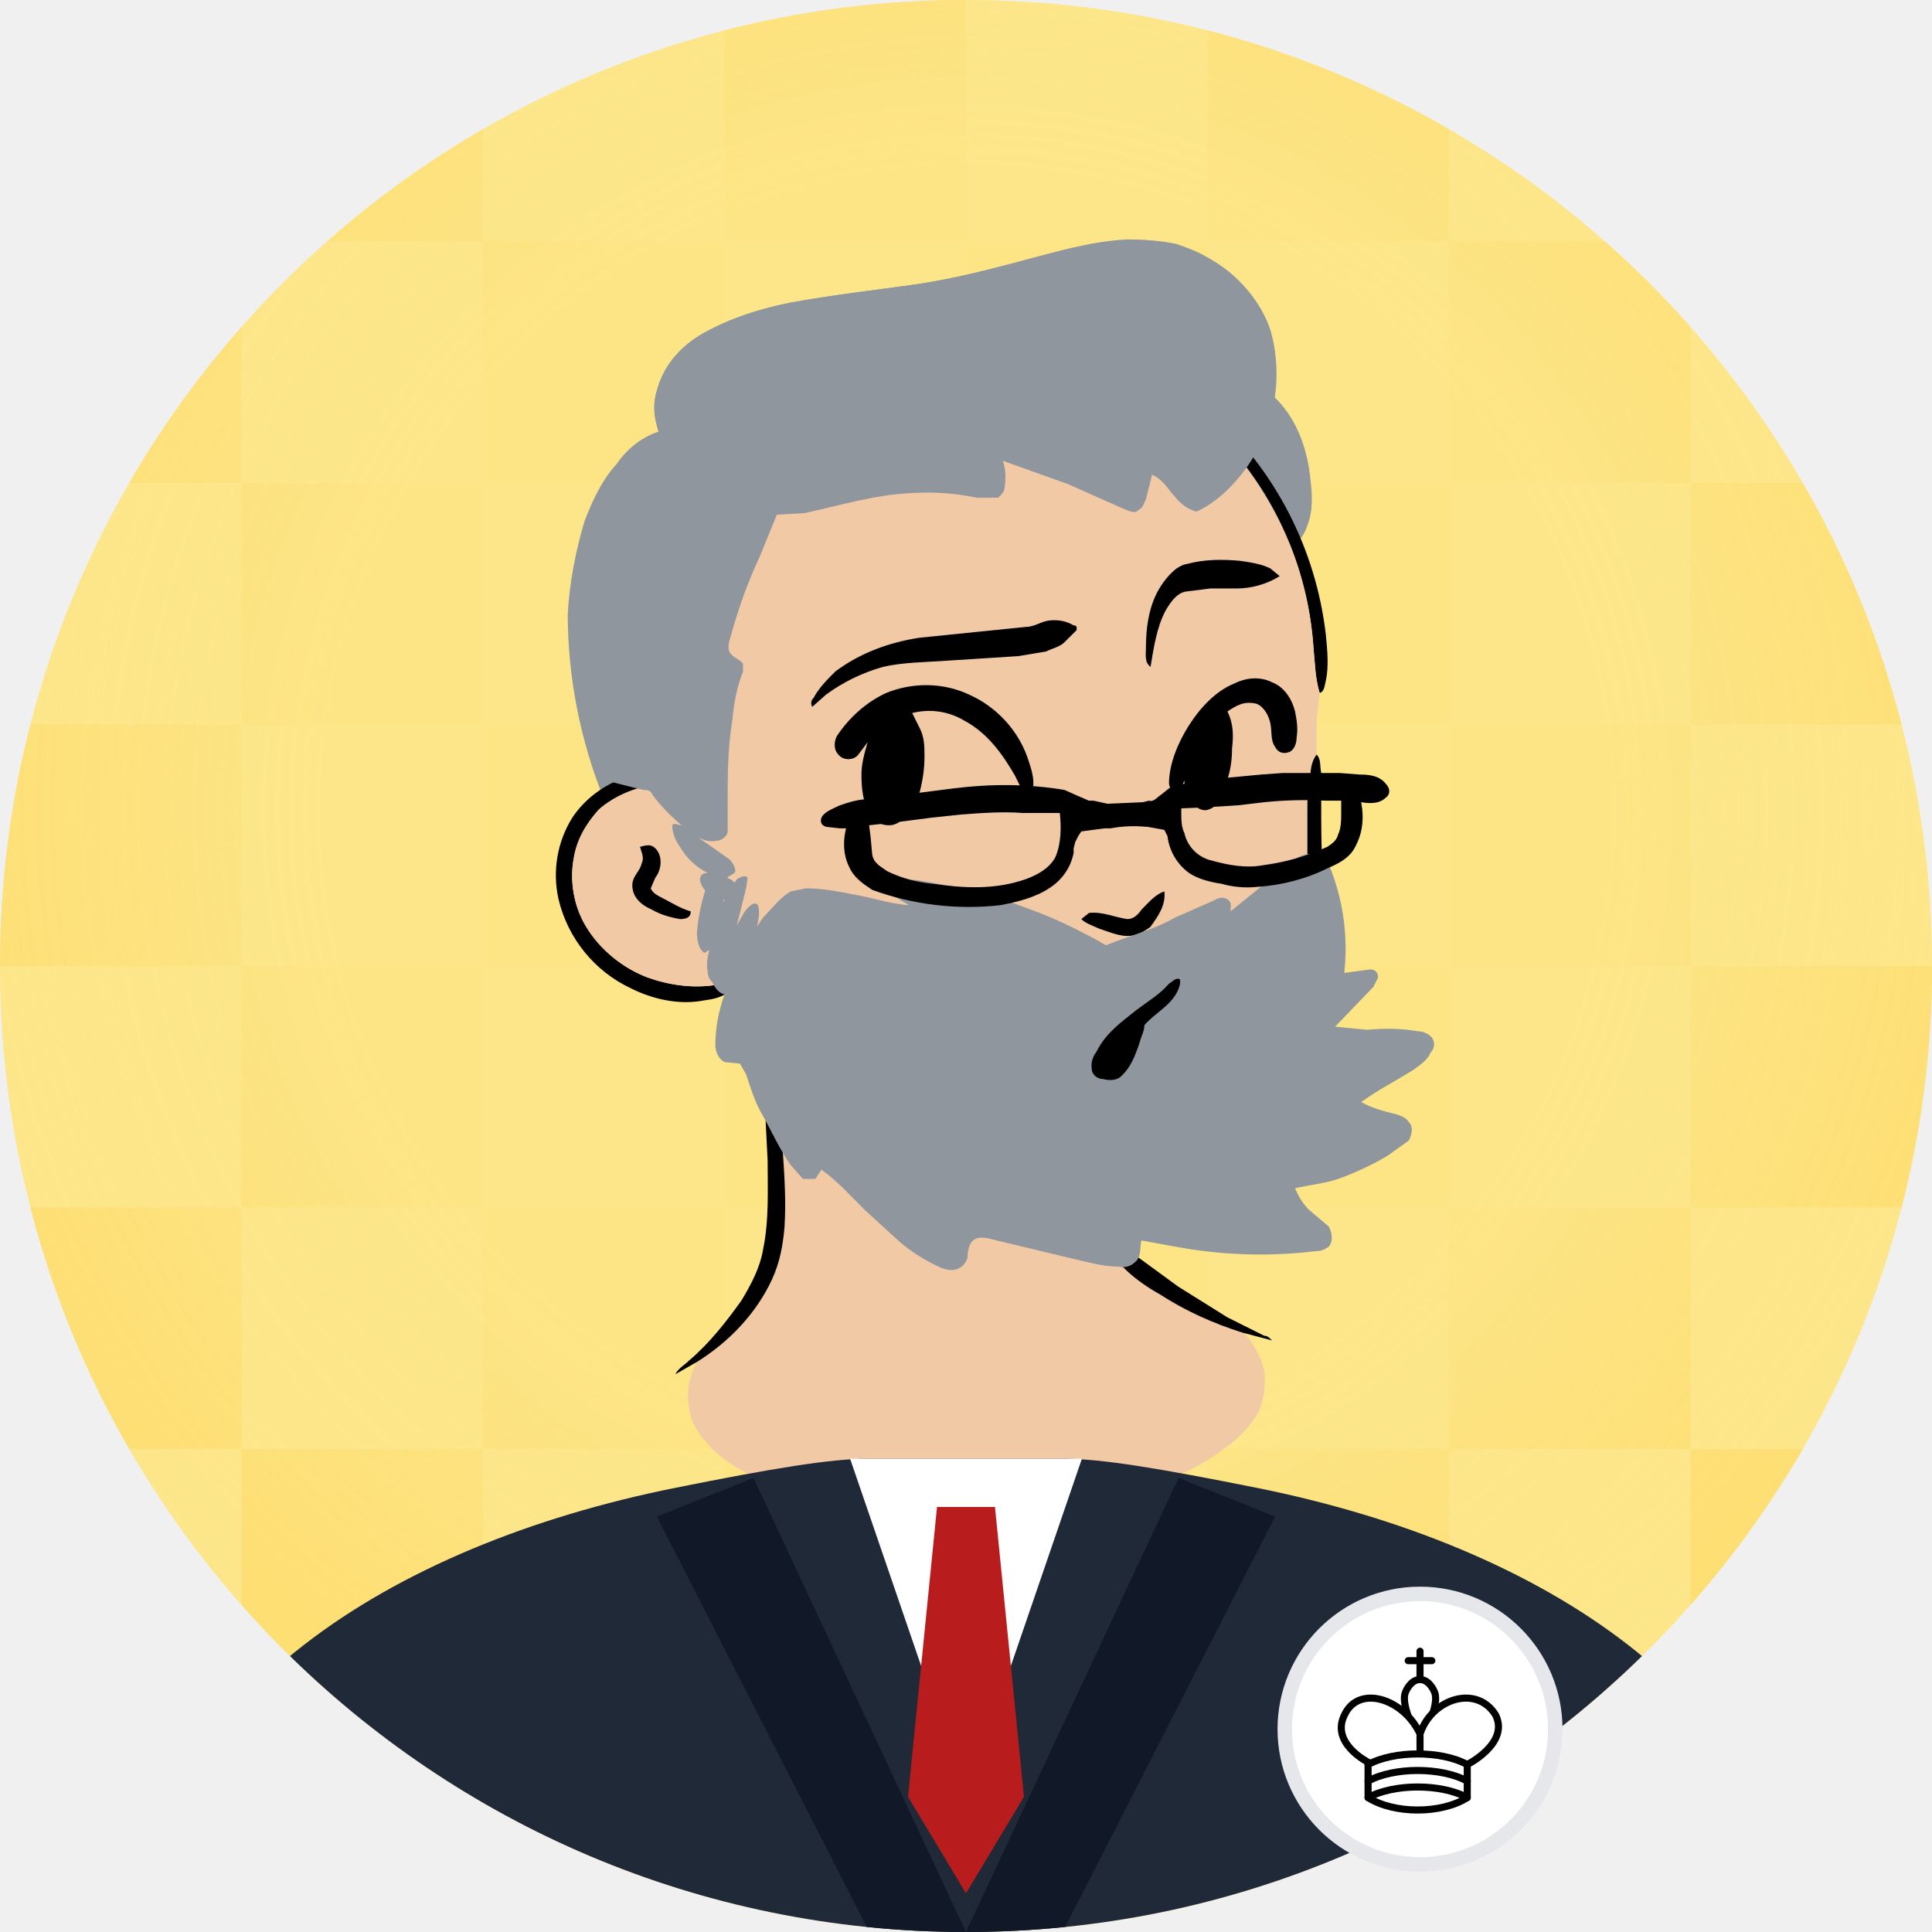
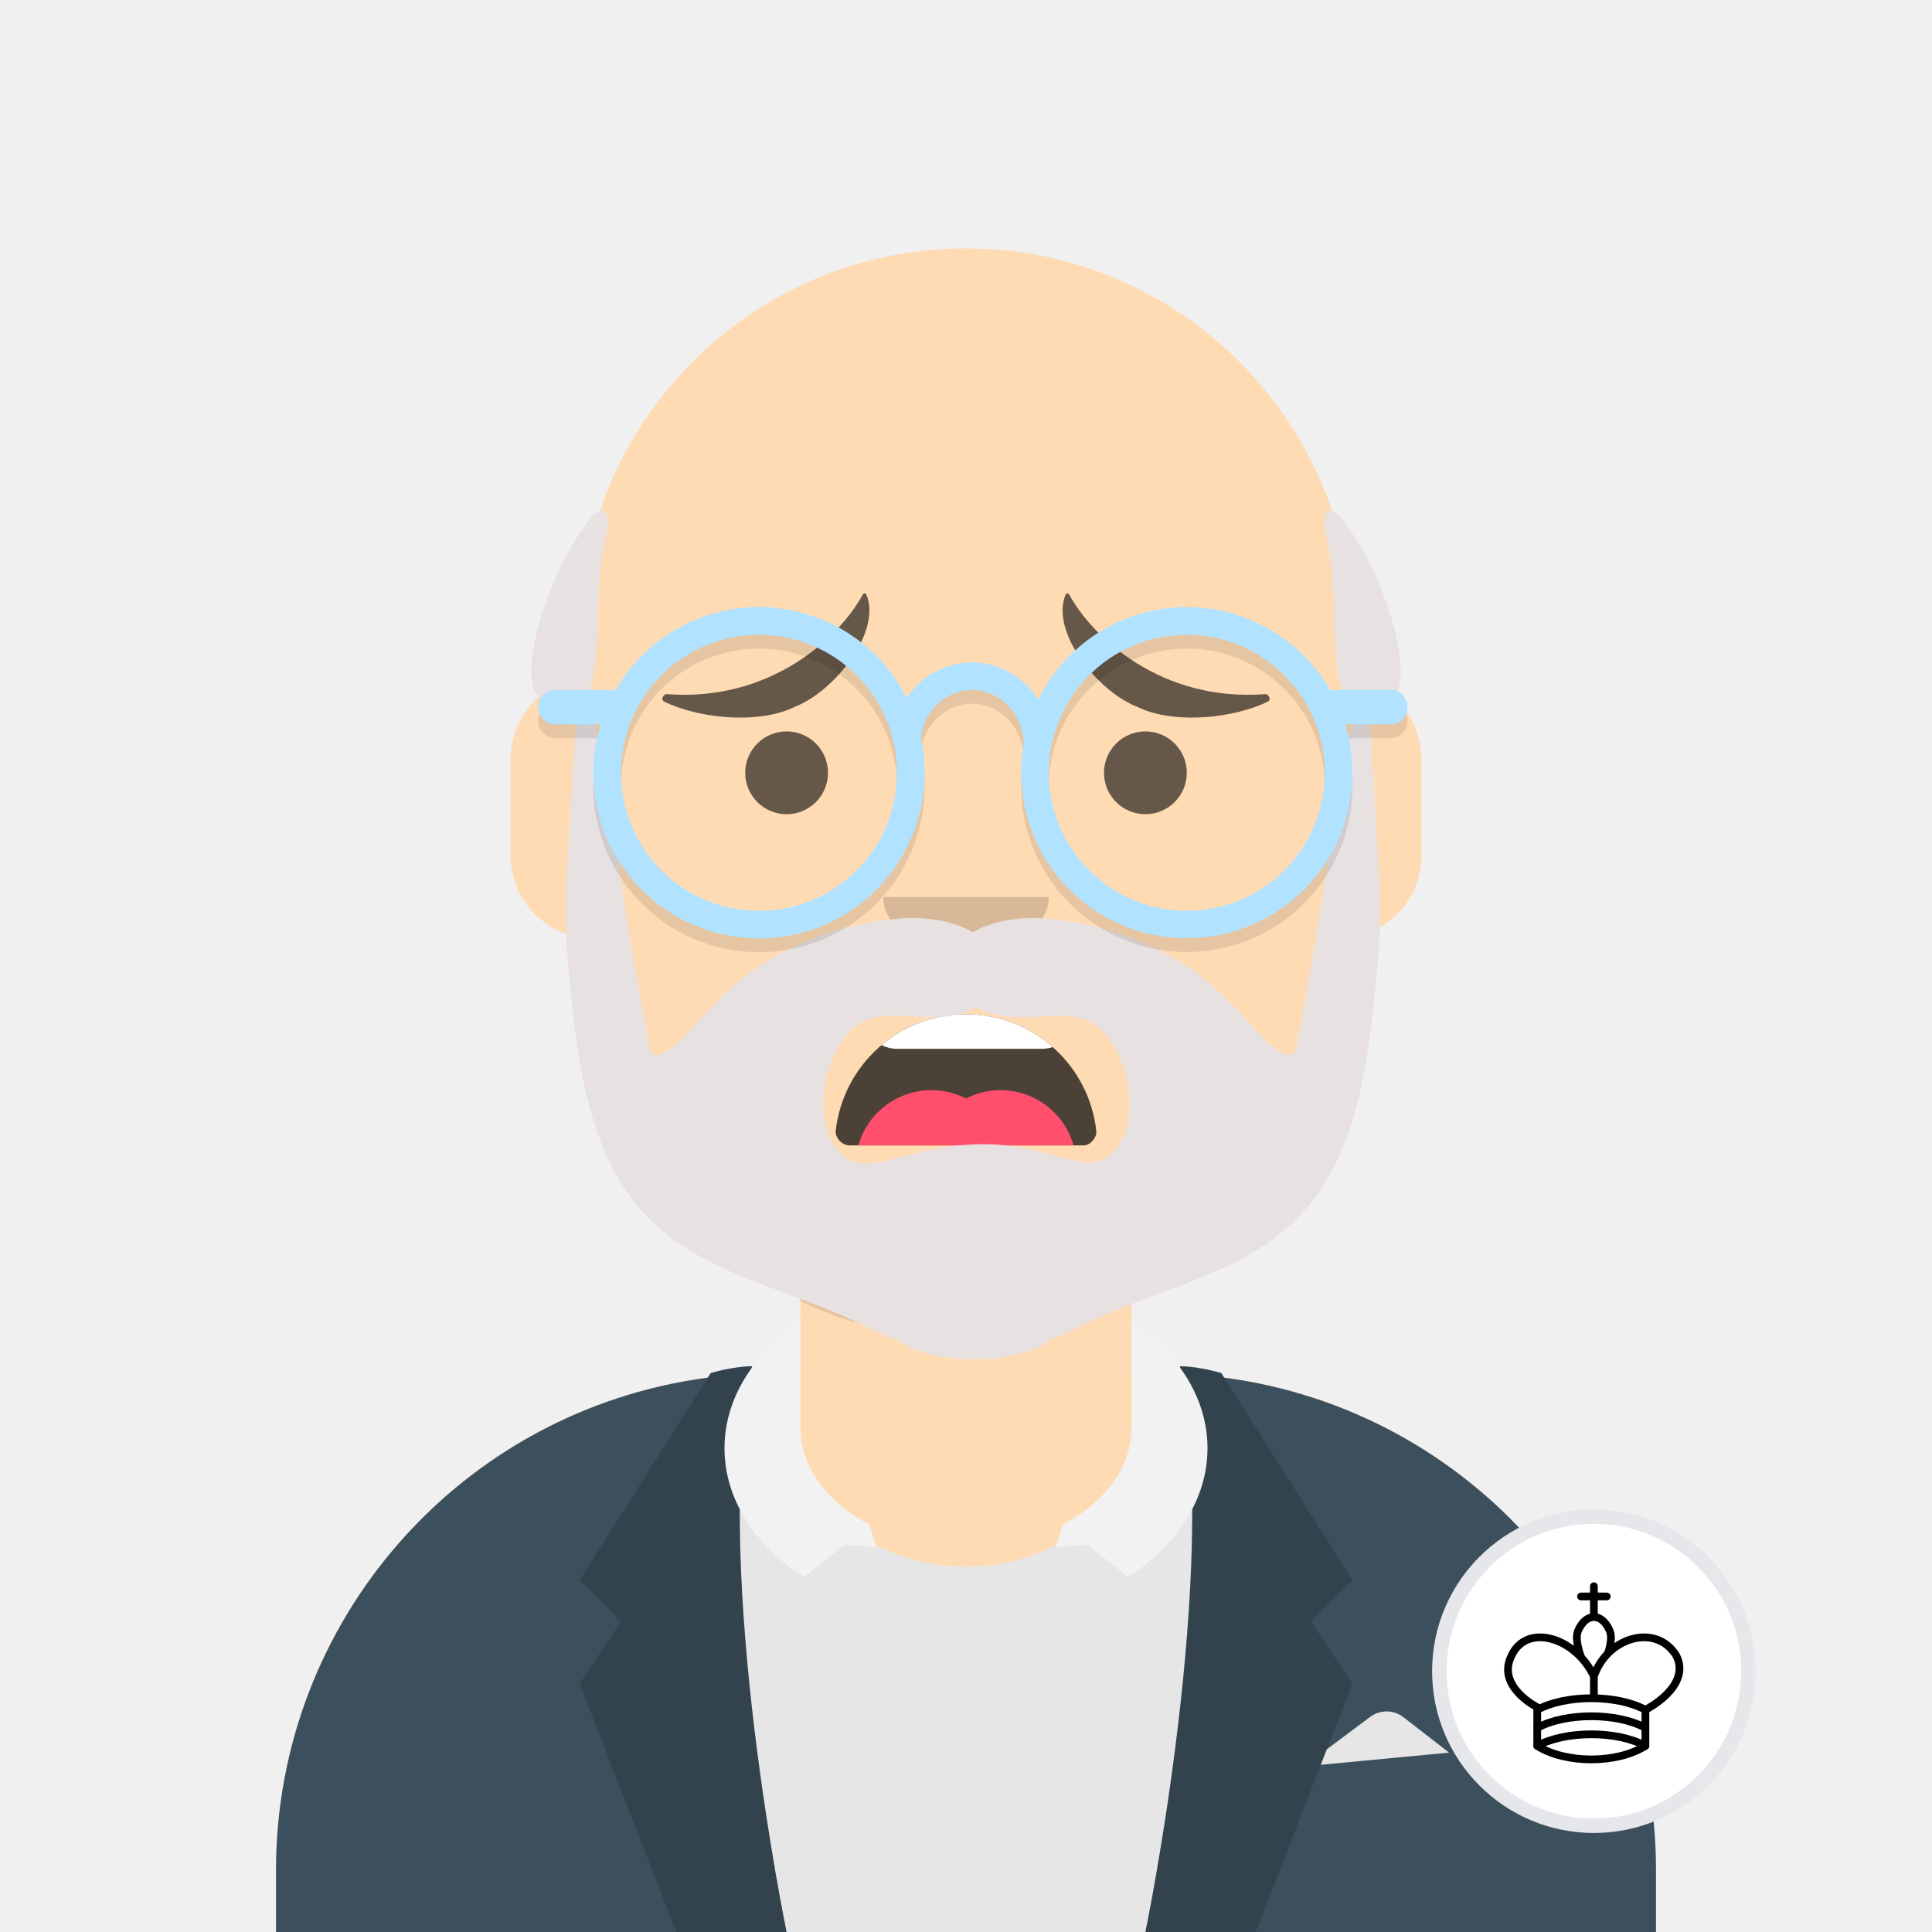
<svg xmlns="http://www.w3.org/2000/svg" viewBox="0 0 200 200" width="200" height="200">
-   <clipPath id="c-theo">
-     <circle cx="100" cy="100" r="100" />
-   </clipPath>
-   <g clip-path="url(#c-theo)">
-     <rect width="200" height="200" fill="#fde68a" />
-     <g fill="#fcd34d" opacity="0.45">
-       <rect x="25" y="0" width="25" height="25" />
-       <rect x="75" y="0" width="25" height="25" />
-       <rect x="125" y="0" width="25" height="25" />
-       <rect x="175" y="0" width="25" height="25" />
-       <rect x="0" y="25" width="25" height="25" />
-       <rect x="50" y="25" width="25" height="25" />
-       <rect x="100" y="25" width="25" height="25" />
-       <rect x="150" y="25" width="25" height="25" />
-       <rect x="25" y="50" width="25" height="25" />
-       <rect x="75" y="50" width="25" height="25" />
-       <rect x="125" y="50" width="25" height="25" />
-       <rect x="175" y="50" width="25" height="25" />
-       <rect x="0" y="75" width="25" height="25" />
-       <rect x="50" y="75" width="25" height="25" />
-       <rect x="100" y="75" width="25" height="25" />
-       <rect x="150" y="75" width="25" height="25" />
-       <rect x="25" y="100" width="25" height="25" />
-       <rect x="75" y="100" width="25" height="25" />
-       <rect x="125" y="100" width="25" height="25" />
-       <rect x="175" y="100" width="25" height="25" />
-       <rect x="0" y="125" width="25" height="25" />
-       <rect x="50" y="125" width="25" height="25" />
-       <rect x="100" y="125" width="25" height="25" />
-       <rect x="150" y="125" width="25" height="25" />
-       <rect x="25" y="150" width="25" height="25" />
-       <rect x="75" y="150" width="25" height="25" />
-       <rect x="125" y="150" width="25" height="25" />
-       <rect x="175" y="150" width="25" height="25" />
-       <rect x="0" y="175" width="25" height="25" />
-       <rect x="50" y="175" width="25" height="25" />
-       <rect x="100" y="175" width="25" height="25" />
-       <rect x="150" y="175" width="25" height="25" />
+   <svg x="0" y="0" width="200" height="200" viewBox="0 0 280 280" fill="none" shape-rendering="auto">
+     <mask id="viewboxMask">
+       <rect width="280" height="280" rx="0" ry="0" x="0" y="0" fill="#fff" />
+     </mask>
+     <g mask="url(#viewboxMask)">
+       <g transform="translate(8)">
+         <path d="M132 36a56 56 0 0 0-56 56v6.17A12 12 0 0 0 66 110v14a12 12 0 0 0 10.3 11.88 56.04 56.04 0 0 0 31.7 44.73v18.4h-4a72 72 0 0 0-72 72v9h200v-9a72 72 0 0 0-72-72h-4v-18.39a56.04 56.04 0 0 0 31.7-44.73A12 12 0 0 0 198 124v-14a12 12 0 0 0-10-11.83V92a56 56 0 0 0-56-56Z" fill="#ffdbb4" />
+         <path d="M108 180.61v8a55.79 55.79 0 0 0 24 5.39c8.59 0 16.73-1.93 24-5.39v-8a55.79 55.79 0 0 1-24 5.39 55.79 55.79 0 0 1-24-5.39Z" fill="#000" fill-opacity=".1" />
+         <g transform="translate(0 170)">
+           <path d="M132 57.05c14.91 0 27-11.2 27-25 0-1.01-.06-2.01-.2-3h1.2a72 72 0 0 1 72 72V110H32v-8.95a72 72 0 0 1 72-72h1.2c-.14.99-.2 1.99-.2 3 0 13.8 12.09 25 27 25Z" fill="#E6E6E6" />
+           <path d="M100.78 29.12 101 28c-2.96.05-6 1-6 1l-.42.66A72.01 72.01 0 0 0 32 101.06V110h74s-10.7-51.56-5.24-80.8l.02-.08ZM158 110s11-53 5-82c2.96.05 6 1 6 1l.42.66a72.01 72.01 0 0 1 62.58 71.4V110h-74Z" fill="#3c4f5c" />
+           <path d="M101 28c-6 29 5 82 5 82H90L76 74l6-9-6-6 19-30s3.04-.95 6-1ZM163 28c6 29-5 82-5 82h16l14-36-6-9 6-6-19-30s-3.04-.95-6-1Z" fill-rule="evenodd" clip-rule="evenodd" fill="#000" fill-opacity=".15" />
+           <path d="M108 21.54c-6.77 4.6-11 11.12-11 18.35 0 7.4 4.43 14.05 11.48 18.67l5.94-4.68 4.58.33-1-3.15.08-.06c-6.1-3.15-10.08-8.3-10.08-14.12V21.54ZM156 36.88c0 5.82-3.98 10.97-10.08 14.12l.08.06-1 3.15 4.58-.33 5.94 4.68C162.57 53.94 167 47.29 167 39.89c0-7.23-4.23-13.75-11-18.35v15.34Z" fill="#F2F2F2" />
+           <path d="m183.42 85.77.87-2.24 6.27-4.7a4 4 0 0 1 4.85.05l6.6 5.12-18.59 1.77Z" fill="#E6E6E6" />
+         </g>
+         <g transform="translate(78 134)">
+           <path fill-rule="evenodd" clip-rule="evenodd" d="M35.12 29.87a19 19 0 0 1 37.77.09c.08.77-.77 2.04-1.85 2.04H37.1C36 32 35 30.82 35.12 29.87Z" fill="#000" fill-opacity=".7" />
+           <path d="M69.59 32H38.4a11 11 0 0 1 15.6-6.8A11 11 0 0 1 69.59 32Z" fill="#FF4F6D" />
+           <path d="M66.57 17.75A5 5 0 0 1 65 18H44c-.8 0-1.57-.2-2.24-.53A18.92 18.92 0 0 1 54 13c4.82 0 9.22 1.8 12.57 4.75Z" fill="#fff" />
+         </g>
+         <g transform="translate(104 122)">
+           <path fill-rule="evenodd" clip-rule="evenodd" d="M16 8c0 4.42 5.37 8 12 8s12-3.58 12-8" fill="#000" fill-opacity=".16" />
+         </g>
+         <g transform="translate(76 90)">
+           <path d="M36 22a6 6 0 1 1-12 0 6 6 0 0 1 12 0ZM88 22a6 6 0 1 1-12 0 6 6 0 0 1 12 0Z" fill="#000" fill-opacity=".6" />
+         </g>
+         <g transform="translate(76 82)">
+           <path d="m31.23 20.42-.9.4c-5.25 2.09-13.2 1.21-18.05-1.12-.57-.27-.18-1.15.4-1.1 14.92 1.14 24.96-8.15 28.37-14.45.1-.18.41-.2.49-.03 2.3 5.32-4.45 13.98-10.3 16.3ZM80.77 20.42l.9.4c5.25 2.09 13.2 1.21 18.05-1.12.57-.27.18-1.15-.4-1.1-14.92 1.14-24.96-8.15-28.37-14.45-.1-.18-.41-.2-.49-.03-2.3 5.32 4.45 13.98 10.3 16.3Z" fill-rule="evenodd" clip-rule="evenodd" fill="#000" fill-opacity=".6" />
+         </g>
+         <g transform="translate(-1)">
+           <path d="M70 97c0 4 .92 5.07 6 5 3.25-.05 3.44-6 3.65-12.59.14-4.37.29-9.03 1.35-12.41.62-4.43-1.82-3.17-3-1-3.96 4.78-8 15.34-8 21ZM196 97c0 4-.92 5.07-6 5-3.25-.05-3.44-6-3.65-12.59-.14-4.37-.29-9.03-1.35-12.41-.62-4.43 1.82-3.17 3-1 3.96 4.78 8 15.34 8 21Z" fill="#e8e1e1" />
+         </g>
+         <g transform="translate(49 72)">
+           <path fill-rule="evenodd" clip-rule="evenodd" d="M84.5 93.84c-11.5.38-16.64 5.88-20.5.29-2.91-4.2-1.7-11.26 1.01-15.23 3.86-5.65 9.1-2.92 14.95-3.56 1.6-.18 3.2-.62 4.54-1.34 1.36.72 2.95 1.16 4.55 1.34 5.85.64 11.09-2.09 14.94 3.56 2.72 3.97 3.93 11.03 1.03 15.23-3.87 5.6-9-.67-20.52-.29ZM140.4 26c-3.43 14.07-5 28.43-7.5 42.67-.5 2.97-1.07 5.93-1.68 8.88-.12.62-.25 2.92-.86 3.21-1.85.89-5.62-3.81-6.63-4.87-2.53-2.67-5.05-5.36-8.13-7.45a43.7 43.7 0 0 0-21.13-7.32c-3.18-.25-7.47.18-10.47 2-3-1.82-7.3-2.25-10.47-2-7.6.6-14.9 3.1-21.13 7.32-3.09 2.09-5.6 4.78-8.13 7.45-1 1.06-4.78 5.76-6.63 4.87-.61-.29-.74-2.6-.86-3.21-.6-2.95-1.17-5.91-1.7-8.88-2.47-14.24-4.05-28.6-7.47-42.67-1 0-1.87 18.75-1.98 20.5-.46 7.09-.98 14.03-.3 21.13 1.16 12.24 2.37 27.6 11.7 36.96 8.44 8.45 20.68 10.22 31.24 15.55 1.36.69 3.16 1.54 5.1 2.23 2.06 1.56 6.12 2.63 10.8 2.63 4.91 0 9.15-1.17 11.08-2.86 1.7-.65 3.27-1.39 4.48-2 10.56-5.33 22.8-7.1 31.24-15.55 9.33-9.36 10.54-24.72 11.7-36.96.68-7.1.16-14.04-.3-21.14-.1-1.74-.98-20.5-1.98-20.5Z" fill="#e8e1e1" />
+         </g>
+         <g transform="translate(62 42)">
+           <g fill-rule="evenodd" clip-rule="evenodd">
+             <path d="M40 96a24 24 0 0 1-22.96-31H10.5a2.5 2.5 0 0 1 0-5h8c.23 0 .45.03.66.09a24 24 0 0 1 42.26 1.06A11.36 11.36 0 0 1 70.86 56c4.01 0 7.55 2.14 9.6 5.4a24 24 0 0 1 42.38-1.31c.2-.06.43-.1.66-.1h8a2.5 2.5 0 1 1 0 5h-6.54a24 24 0 1 1-46.6 2.83c-.08-4.37-3.45-7.83-7.5-7.83-3.73 0-6.89 2.94-7.42 6.83A24 24 0 0 1 40 96Zm0-4a20 20 0 1 0 0-40 20 20 0 0 0 0 40Zm82-20a20 20 0 1 1-40 0 20 20 0 0 1 40 0Z" fill="#000" fill-opacity=".1" />
+             <path d="M40 94a24 24 0 0 1-22.96-31H10.5a2.5 2.5 0 0 1 0-5h8c.23 0 .45.03.66.09a24 24 0 0 1 42.26 1.06A11.36 11.36 0 0 1 70.86 54c4.01 0 7.55 2.14 9.6 5.4a24 24 0 0 1 42.38-1.31c.2-.06.43-.1.66-.1h8a2.5 2.5 0 1 1 0 5h-6.54a24 24 0 1 1-46.6 2.84c-.08-4.37-3.45-7.83-7.5-7.83-3.73 0-6.89 2.94-7.42 6.83A24 24 0 0 1 40 94Zm0-4a20 20 0 1 0 0-40 20 20 0 0 0 0 40Zm82-20a20 20 0 1 1-40 0 20 20 0 0 1 40 0Z" fill="#b1e2ff" />
+           </g>
+         </g>
+       </g>
    </g>
-     <radialGradient id="v-theo" cx="50%" cy="42%" r="60%">
-       <stop offset="55%" stop-color="#fde68a" />
-       <stop offset="100%" stop-color="#fde68a" stop-opacity="0" />
-     </radialGradient>
-     <rect width="200" height="200" fill="url(#v-theo)" opacity="0.85" />
-     <svg x="22" y="6" width="156" height="156" viewBox="0 0 980 980" fill="none" shape-rendering="auto">
-       <mask id="viewboxMask">
-         <rect width="980" height="980" rx="0" ry="0" x="0" y="0" fill="#fff" />
-       </mask>
-       <g mask="url(#viewboxMask)">
-         <g transform="translate(10 -60)">
-           <path d="M632 187c17 9 33 22 41 40 9 17 10 35 7 53 15 14 22 34 24 54 1 9 2 20-2 30-1 3-3 8-7 11l-4 1-10-8c-9-12-16-24-23-37-7 10-17 19-28 24l-6-3c-9-5-14-17-23-21l-5 18c-1 3-3 6-6 6-6-1-12-3-17-6-22-10-45-20-69-27 2 6 3 12 1 18 0 2-2 4-4 6h-14a188 188 0 0 0-69 0c-6 1-12 5-19 7l-48 20-12 26c-5 12-9 25-12 37-1 3-2 7-1 10 2 4 7 5 9 9v5c-4 10-6 22-7 33-3 16-3 33-3 49v21c0 3-3 6-7 6-4 1-8 0-12-2l19 14c3 2 5 4 5 8-1 2-4 3-6 4 3 1 5 2 6 5 2 3 1 6-2 8-5 3-12 1-16-2-2-3-5-7-5-11 1-2 3-2 5-3-6-3-10-7-15-11-11-9-25-15-37-22l-11-7-4-7a322 322 0 0 1-24-121c1-20 5-41 11-61 5-13 11-26 20-36 7-10 16-18 28-22-3-10-4-20 0-29 4-15 15-27 29-35 18-10 37-16 57-20 27-5 56-8 83-12 26-4 52-11 78-18 19-5 38-10 58-11 16 0 32 2 47 9Z" fill="#8f969e" />
-           <path d="M495 231a231 231 0 0 1 219 204c1 10 2 21 0 30-1 4-1 7-4 8-3-10-3-19-4-29a220 220 0 0 0-239-205c-42 4-83 19-117 44l-17 13a221 221 0 0 0-78 164c0 23 7 43 15 64h17c3 1 4 4 2 6l-6 2c-15 1-31 7-42 17-8 9-14 19-16 31-3 15 0 32 8 45 9 15 24 27 40 33 14 5 29 7 43 5 4-1 8-2 11 0v3c-5 5-11 6-18 7-16 3-33-1-47-8a86 86 0 0 1-47-58c-4-18-1-37 9-53 8-12 20-21 34-26-7-14-10-28-12-43-2-18-2-35 0-53 1-13 4-25 8-38a227 227 0 0 1 99-122c41-28 92-43 142-41Z" fill="#000" />
-           <path d="M535 244a220 220 0 0 1 171 200c1 10 1 19 4 29l-2 18v22c-3 4-4 9-4 14-2 8-2 15-2 23v65c0 21-3 42-11 61-4 13-10 24-18 35-10 12-21 22-34 31-11 9-24 17-37 24l-22 14-12 8 9-2c-3 11-3 24-4 36 0 8 1 16 7 22a235 235 0 0 0 81 45c6 7 11 16 13 25 1 9 0 18-4 27-6 10-14 18-23 24-13 10-28 17-43 22a417 417 0 0 1-217 11c-16-3-33-9-48-17-10-5-21-12-28-21-6-6-10-14-11-22-2-10 0-21 5-30 21-13 39-32 49-54 5-11 7-22 8-34 1-16 0-32-1-47-2-20-3-41-8-61 11 12 23 24 37 32 17 11 36 20 55 26 20 7 41 13 63 18l25 3c3 0 6 0 8-2 2-1 1-2 2-3l-17-2c-29-7-58-16-87-27-18-7-36-15-53-27-18-13-33-30-47-47l-11-16-1-1v-3c-3-2-7-1-11 0-14 2-29 0-43-5-16-6-31-18-40-33-8-13-11-30-8-45 2-12 8-22 16-31 11-10 27-16 42-17l6-2c2-2 1-5-2-6h-17c-8-21-15-41-15-64-1-14 2-27 5-41a221 221 0 0 1 73-123l17-13a230 230 0 0 1 185-39Z" fill="#f2c9a5" />
-           <path d="M708 513c3 3 2 7 3 12v29c0 26 2 54 0 80-3 31-14 63-36 86-25 28-57 51-93 64l2 7v35c1 6 4 10 8 14l26 19 32 20 24 12c2 0 3 1 5 3l-19-5c-19-6-37-14-54-25-9-5-19-12-26-20-6-6-7-14-7-22 1-12 1-25 4-36l-9 2 12-8 22-14c13-7 26-15 37-24 13-9 24-19 34-31a178 178 0 0 0 29-96v-65c0-8 0-15 2-23 0-5 1-10 4-14ZM278 574c5 5 4 14 0 19l-3 7c1 3 5 5 7 6 6 3 12 7 19 9 0 4-3 5-7 5-6-1-13-3-18-6-7-3-13-8-13-16 0-6 5-9 6-14 2-4 0-7-1-11 4-1 7-2 10 1ZM328 667l11 16c14 17 29 34 47 47 17 12 35 20 53 27a714 714 0 0 0 104 29c-1 1 0 2-2 3-2 2-5 2-8 2l-25-3a478 478 0 0 1-118-44c-14-8-26-20-37-32 5 20 6 41 8 61 1 15 2 31 1 47-1 12-3 23-8 34-10 22-28 41-49 54l-14 8c2-4 6-6 9-9 13-11 24-25 34-39 6-10 12-21 14-33 4-19 3-39 3-58l-3-59 2-10c-10-11-19-26-22-41Z" fill="#000" />
-           <path d="M679 466c8 3 13 11 15 19 1 5 2 11 1 17 0 3-1 7-4 9-4 2-8 1-10-3-3-4-2-10-3-15s-4-11-9-13c-8-2-13 1-19 5 4 8 4 16 3 24 0 8-1 15-4 23l-4 9c-1 4-4 7-8 8s-8-2-10-5c-3-4-5-9-5-14-2 4-3 9-6 12-3-2-3-7-4-10 0-13 6-27 13-38s17-22 29-27c8-4 17-5 25-1ZM482 474c18 8 33 24 39 44 2 6 4 13 2 19-1 2-2 3-4 2-3-3-5-8-7-12-8-14-18-28-33-36-10-6-22-8-34-5l5 10c3 6 3 12 3 18 0 8-1 15-3 23-2 6-6 12-10 17-3 3-6 5-10 5-5 0-9-2-12-6-5-8-6-18-6-27 0-7 2-14 4-21l-6 8c-3 4-10 4-13 0-3-3-3-8-1-12 8-12 19-22 32-28 17-7 37-7 54 1Z" fill="#000000" />
-           <path d="M658 387c7 1 14 2 20 5l6 5c-8 5-18 8-28 8h-17l-16 2c-6 1-10 7-13 12-6 11-8 25-10 37-4-3-3-8-3-12 0-14 2-29 10-41 4-6 10-13 17-14 11-3 23-3 34-2ZM533 426c6-1 12 0 17 3 2 0 2 1 2 3l-8 8c-3 3-8 4-12 6l-18 3-47 3c-14 1-28 1-41 4-14 4-26 10-37 18l-9 8c-1-2-1-4 1-6 3-6 9-12 14-17 16-12 35-19 55-22l69-7c5 0 9-3 14-4Z" fill="#000000" />
-           <path d="M609 602c1 9-4 16-9 23-4 3-9 6-15 6s-13-3-19-5c-4-2-8-3-11-6l5-4c9-1 17 3 25 4 4 0 7-3 9-6 5-5 9-10 15-12Z" fill="#000000" />
-           <path d="M714 580a143 143 0 0 1 12 75l15-2c4-1 7 1 7 5l-3 6-25 26 21 2c11-1 22-1 33 1 3 0 6 1 9 4 2 3 2 7-1 10-2 5-7 8-11 11-11 7-23 13-34 21 7 4 15 6 23 8 3 1 6 2 8 5 3 3 2 8 0 12l-14 10c-10 6-21 11-32 15-9 3-19 4-28 6 2 5 5 10 9 14l13 11c2 4 3 9 0 13-3 2-5 3-9 3a300 300 0 0 1-91-3l-22-4c-1 5 0 11-4 14-3 3-7 4-11 3-10 0-20-3-29-5l-50-12c-4-1-10-3-14-1s-5 8-5 12c-1 4-4 7-8 8s-9-1-13-3c-8-4-16-9-23-15l-23-21c-9-9-18-19-28-26l-4 6h-8l-8-9c-7-10-12-21-18-32-5-8-8-18-11-27l-4-7-10-1c-4-2-6-7-6-11 0-11 2-22 6-33-4-1-6-4-8-8-2-2-3-4-3-7-1-5 0-9 1-14l-3 2c-4-2-5-9-5-13 1-14 5-29 11-42 1-2 2-5 4-6 1-2 3-2 4 0 2 1 2 5 2 7l-4 21 9-15c2-1 5-3 7-1l-1 7-6 24c3-5 5-10 9-13 2-2 5-1 5 1 1 4 0 9-1 13l4-6c6-6 11-13 18-17l10-2c10 0 21 2 31 4 12 2 23 6 36 7l-10-6c-2-3-1-8 3-9 6-3 14-1 20 0l34 6 38 14c15 6 29 13 43 21 15-6 31-10 45-18l25-11c3-2 7-3 10 0 2 2 1 4 1 7l21-17 19-15c5-6 15-7 22-3Z" fill="#8f969e" />
-           <path d="M619 659c1 3-1 7-2 9-5 9-14 13-21 21 0 4-2 7-3 11-3 9-6 17-13 23-3 2-7 2-11 1-3 0-6-2-7-5-1-5 0-9 3-13 6-12 16-19 26-27 8-6 15-10 21-17 2-1 4-4 7-3Z" fill="#000000" />
-           <path fill-rule="evenodd" clip-rule="evenodd" d="M686 525h37a1149 1149 0 0 0 13 1c7 0 13 1 17 6 3 3 3 7 0 9-4 4-10 4-16 3 2 11 1 21-5 31-4 6-10 9-17 12-14 7-30 11-45 12-9 1-17 0-24-2-7-1-15-3-21-7a35 35 0 0 1-14-24l-2-4-11-2h-1a81 81 0 0 0-23 1h-4l-15 2-2 3-2 4-1 4v3c-2 10-8 18-16 23-9 6-21 9-32 11a183 183 0 0 1-83-10c-6-4-12-8-15-15-4-8-4-17-2-25h-4l-9-1c-3-1-4-3-3-6 2-4 8-6 12-8 6-2 12-4 19-4l55-7c24-3 48-3 72 1l9 4 7 3h3l9 2 23-1 4-1c3 1 5-2 8-4l5-4c7-3 15-4 22-5l6-1 32-3 14-1Zm38 18v8c0 4 0 10-2 14-1 4-4 6-7 8-13 6-27 10-42 12-11 2-22 0-33-3-9-2-16-9-18-18-2-4-2-9-2-13v-3a1133 1133 0 0 0 37-2l17-2a258 258 0 0 1 40-1h10Zm-197 8h-10c-13-1-27 0-40 1l-19 2a1435 1435 0 0 1-41 5l1 8 1 11c1 6 6 8 10 11a86 86 0 0 0 29 8c21 3 41 4 61-3 8-3 15-7 19-14 4-9 4-20 3-29h-14Z" fill="#000000" />
-           <path d="M617 181c12 4 24 10 34 18 12 10 22 23 27 38a105 105 0 0 1-16 90c-8 11-19 22-32 28-8-2-12-7-17-13-3-4-7-9-12-11l-4 16c-1 2-2 6-5 7-2 3-7 0-10-1l-36-16-42-15c2 6 2 12 1 18 0 2-2 4-4 6h-14c-14-3-29-4-43-3-23 1-46 8-69 13l-18 1-11 27c-8 17-14 34-19 52-1 3-2 7-1 10 2 4 7 5 9 8v5c-4 10-6 21-7 32-3 18-3 36-3 55v17c0 3-4 6-7 6-4 1-8 0-12-2l20 14c2 2 4 5 4 8-1 2-4 3-6 4 3 1 7 3 7 7s-3 6-6 7c-7 2-16-4-18-12 0-3 1-5 5-5-8-4-14-10-18-17-3-4-5-9-5-14 1-2 4 0 6 0-7-6-14-13-19-20-1-3-4-3-6-3l-24-6c-2-1-6-1-7-4l-5-17-8-43a370 370 0 0 1-1-71l7-31a118 118 0 0 1 49-59c-4-10-5-19-2-29 4-15 14-27 28-35 17-11 37-17 57-21 28-6 57-9 85-13 26-4 51-10 76-17l36-9c19-3 37-4 56 0Z" fill="#8f969e" />
-         </g>
-         <g transform="translate(10 -60)" />
-       </g>
-     </svg>
-     <path d="M14 200 C16 176 40 160 70 154 C80 152 86 151 90 151 L110 151 C114 151 120 152 130 154 C160 160 184 176 186 200 Z" fill="#1f2937" />
-     <path d="M88 151 L100 186 L112 151 Z" fill="#ffffff" />
-     <path d="M97 156 L103 156 L106 186 L100 196 L94 186 Z" fill="#b91c1c" />
-     <path d="M78 153 L100 200 L90 200 L68 157 Z M122 153 L100 200 L110 200 L132 157 Z" fill="#111827" />
-   </g>
-   <g transform="translate(134 166)">
-     <circle cx="13" cy="13" r="14" fill="#fff" stroke="#e5e7eb" stroke-width="1.5" />
-     <svg x="2" y="2" width="22" height="22" style="color-scheme:light only" viewBox="0 0 45 45">
+   </svg>
+   <g transform="translate(150 158)">
+     <circle cx="15" cy="15" r="16" fill="#fff" stroke="#e5e7eb" stroke-width="1.5" />
+     <svg x="3" y="3" width="24" height="24" style="color-scheme:light only" viewBox="0 0 45 45">
      <g fill="none" fill-rule="evenodd" stroke="#000" stroke-linecap="round" stroke-linejoin="round" stroke-width="1.5">
        <path stroke-linejoin="miter" d="M22.5 11.63V6M20 8h5" />
        <path fill="#fff" stroke-linecap="butt" stroke-linejoin="miter" d="M22.5 25s4.5-7.5 3-10.5c0 0-1-2.5-3-2.5s-3 2.5-3 2.5c-1.5 3 3 10.5 3 10.5" />
        <path fill="#fff" d="M11.5 37c5.5 3.5 15.5 3.5 21 0v-7s9-4.5 6-10.5c-4-6.5-13.5-3.5-16 4V27v-3.5c-3.5-7.5-13-10.5-16-4-3 6 5 10 5 10z" />
        <path d="M11.5 30c5.5-3 15.5-3 21 0m-21 3.5c5.5-3 15.5-3 21 0m-21 3.5c5.5-3 15.5-3 21 0" />
      </g>
    </svg>
  </g>
</svg>
